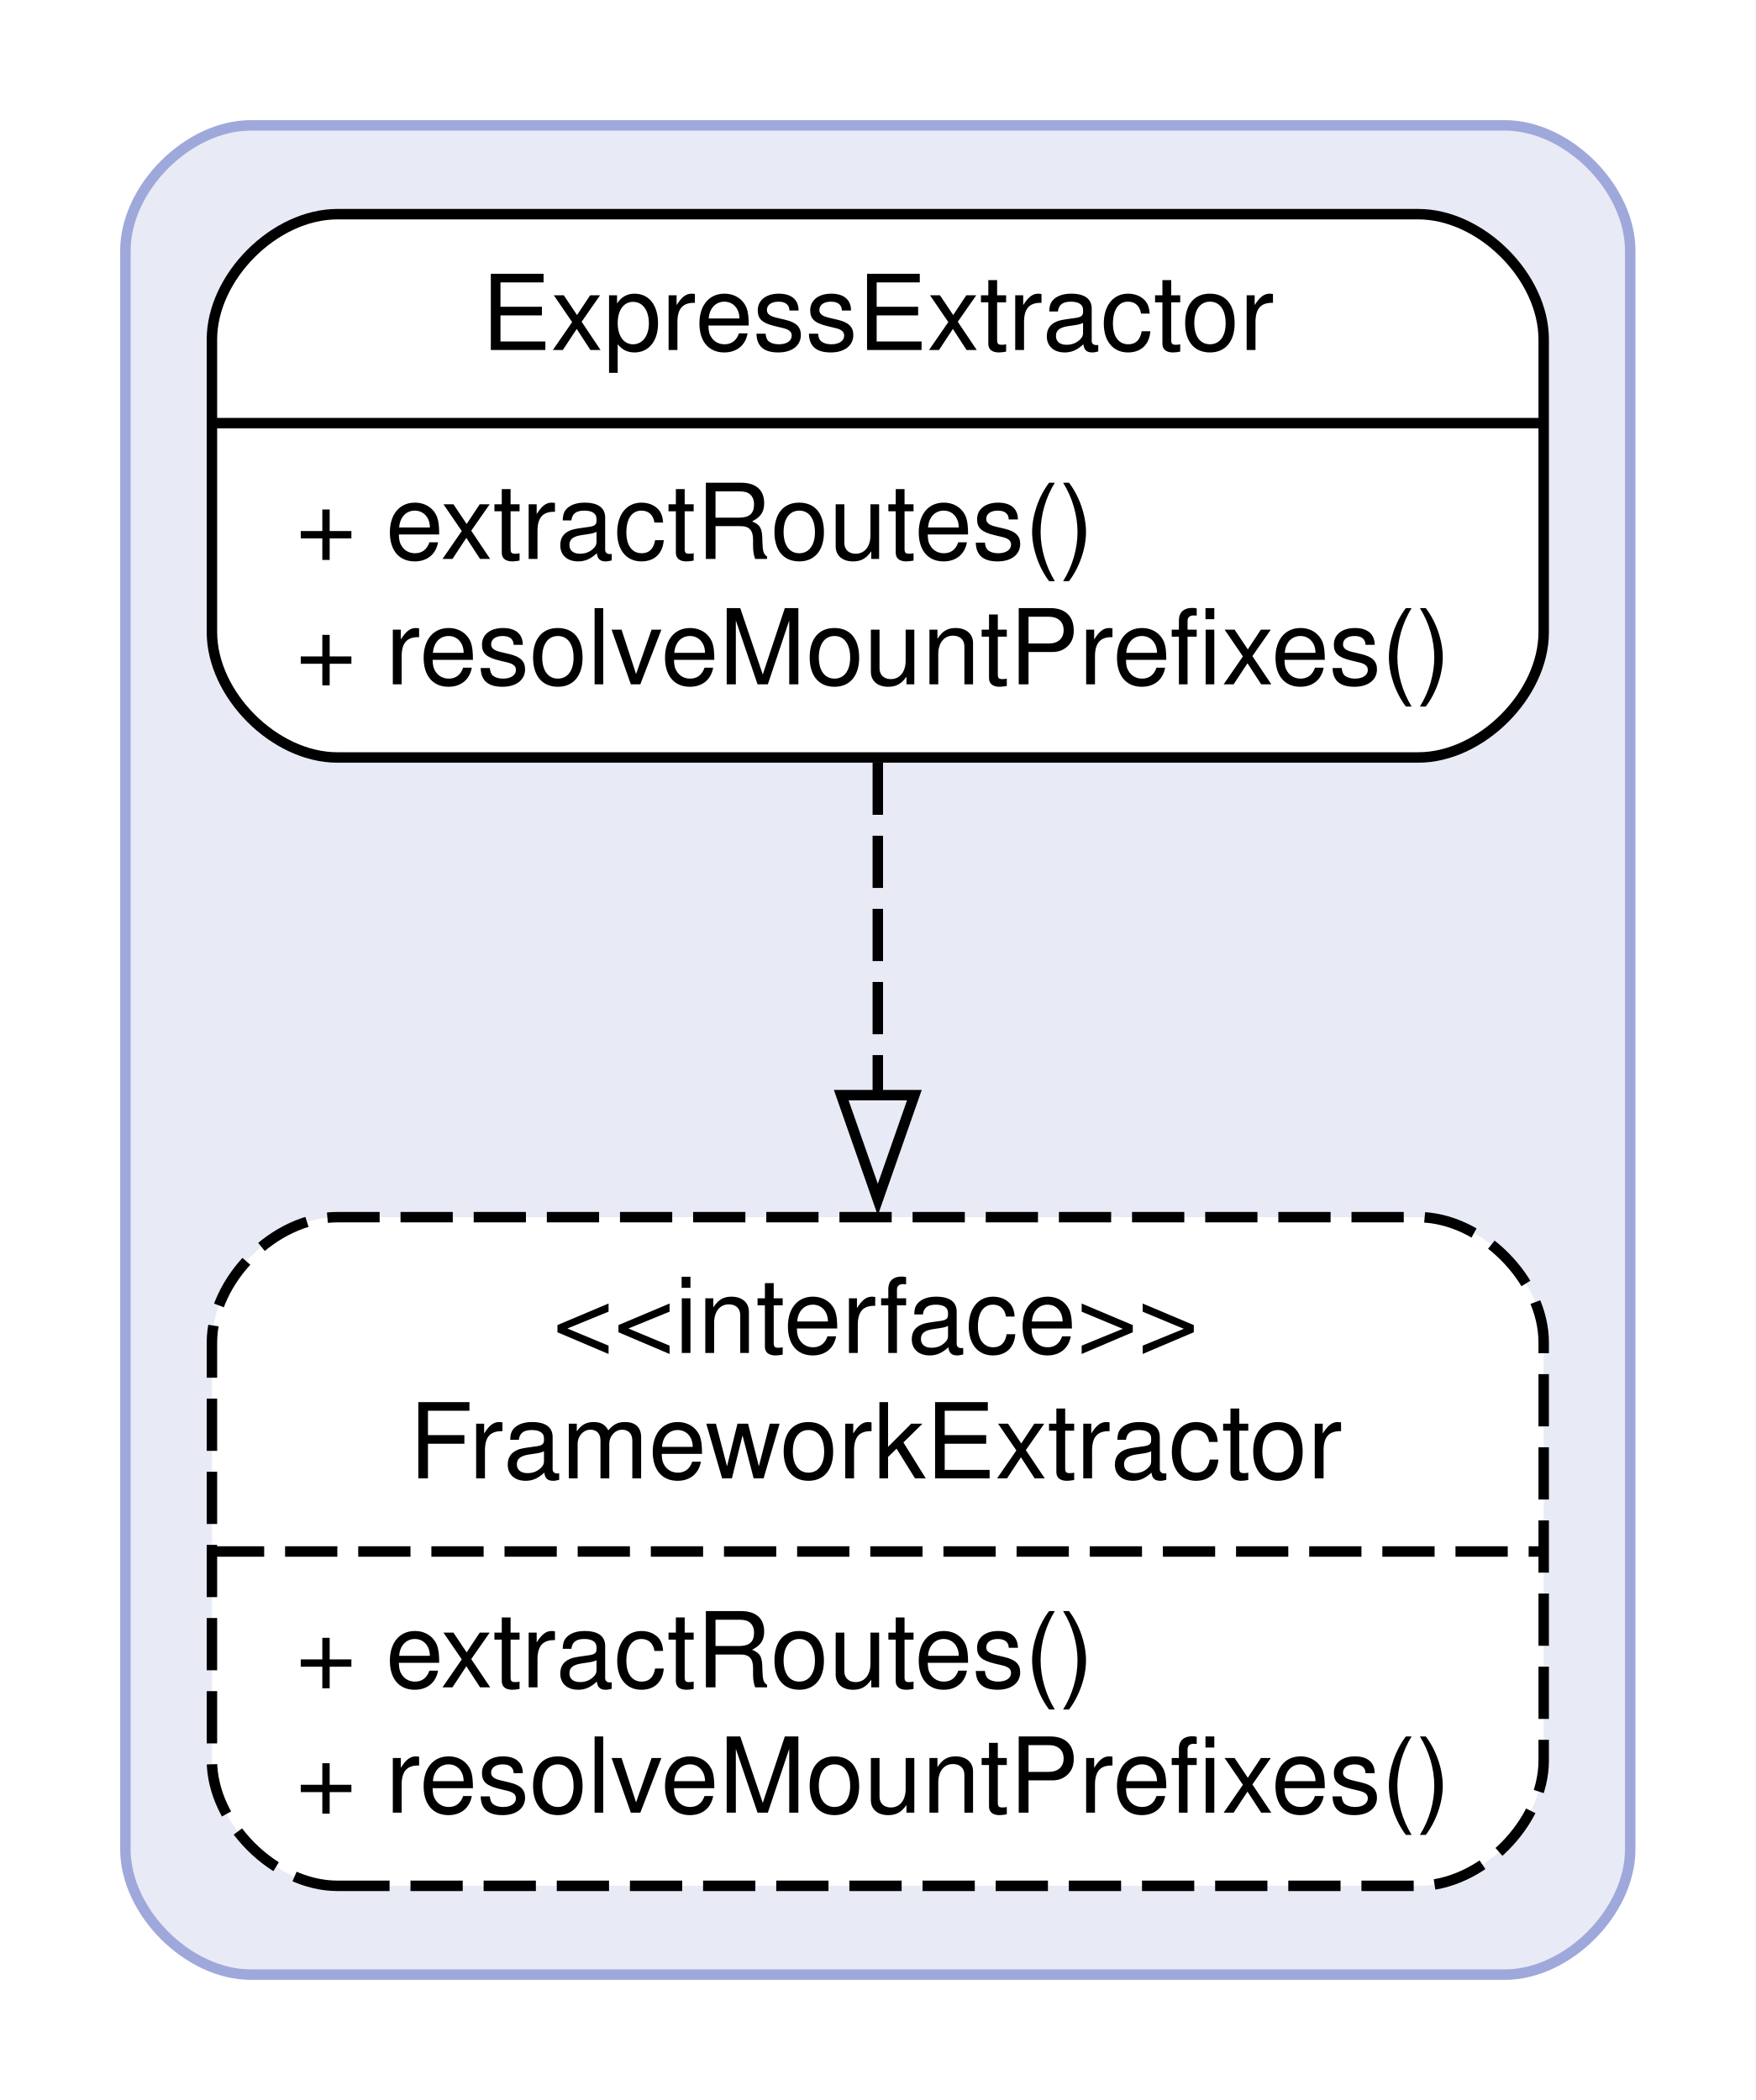
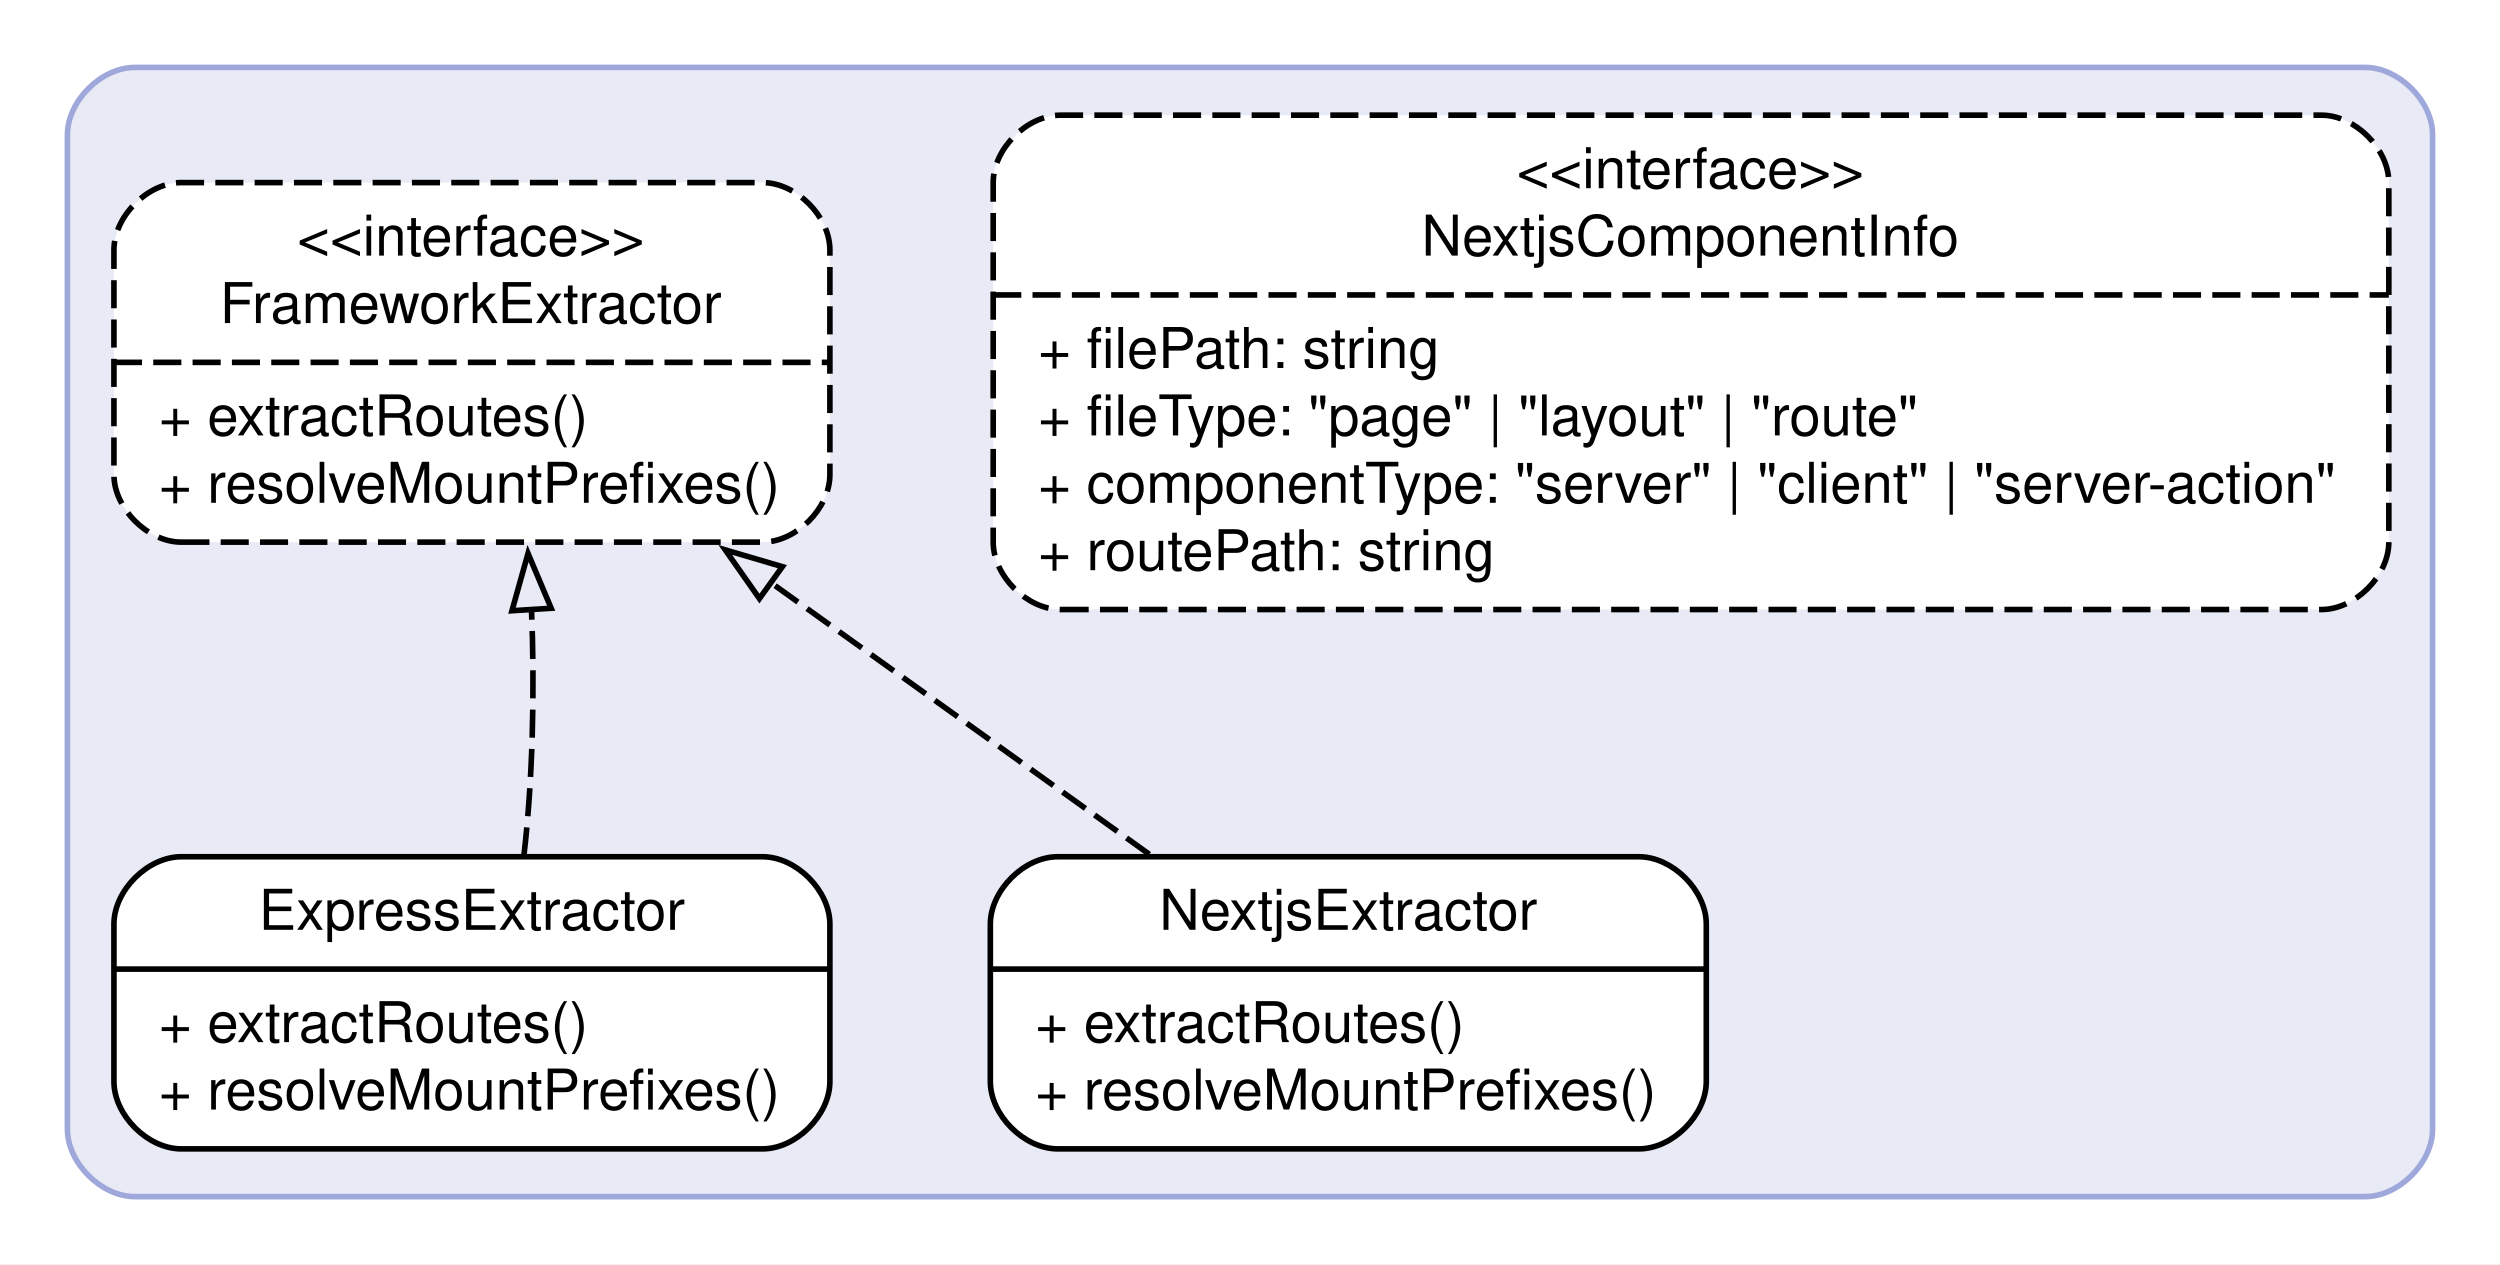
- <svg xmlns="http://www.w3.org/2000/svg" width="168pt" height="201pt" viewBox="0.00 0.00 168.00 201.00">
-   <g id="graph0" class="graph" transform="scale(1 1) rotate(0) translate(4 197)">
-     <polygon fill="white" stroke="none" points="-4,4 -4,-197 164,-197 164,4 -4,4" />
+ <svg xmlns="http://www.w3.org/2000/svg" width="445pt" height="225pt" viewBox="0.00 0.00 445.00 225.00">
+   <g id="graph0" class="graph" transform="scale(1 1) rotate(0) translate(4 221)">
+     <polygon fill="white" stroke="none" points="-4,4 -4,-221 441,-221 441,4 -4,4" />
    <g id="clust1" class="cluster">
-       <path fill="#e8eaf6" stroke="#9fa8da" d="M20,-8C20,-8 140,-8 140,-8 146,-8 152,-14 152,-20 152,-20 152,-173 152,-173 152,-179 146,-185 140,-185 140,-185 20,-185 20,-185 14,-185 8,-179 8,-173 8,-173 8,-20 8,-20 8,-14 14,-8 20,-8" />
+       <path fill="#e8eaf6" stroke="#9fa8da" d="M20,-8C20,-8 417,-8 417,-8 423,-8 429,-14 429,-20 429,-20 429,-197 429,-197 429,-203 423,-209 417,-209 417,-209 20,-209 20,-209 14,-209 8,-203 8,-197 8,-197 8,-20 8,-20 8,-14 14,-8 20,-8" />
    </g>
    <g id="node1" class="node">
-       <path fill="white" stroke="black" stroke-dasharray="5,2" d="M28.28,-16.5C28.28,-16.5 131.72,-16.5 131.72,-16.5 137.72,-16.5 143.72,-22.5 143.72,-28.5 143.72,-28.5 143.72,-68.5 143.72,-68.5 143.72,-74.5 137.72,-80.5 131.72,-80.5 131.72,-80.5 28.28,-80.5 28.28,-80.5 22.28,-80.5 16.28,-74.5 16.28,-68.5 16.28,-68.5 16.28,-28.5 16.28,-28.5 16.28,-22.5 22.28,-16.5 28.28,-16.5" />
-       <text xml:space="preserve" text-anchor="middle" x="79.79" y="-67.5" font-family="Helvetica,sans-Serif" font-size="10.00">&lt;&lt;interface&gt;&gt;</text>
-       <text xml:space="preserve" text-anchor="middle" x="79.79" y="-55.5" font-family="Helvetica,sans-Serif" font-size="10.00">FrameworkExtractor</text>
-       <polyline fill="none" stroke="black" stroke-dasharray="5,2" points="16.28,-48.5 143.72,-48.5" />
+       <path fill="white" stroke="black" stroke-dasharray="5,2" d="M28.28,-124.5C28.28,-124.5 131.72,-124.5 131.72,-124.5 137.72,-124.5 143.72,-130.5 143.72,-136.5 143.72,-136.5 143.72,-176.5 143.72,-176.5 143.72,-182.5 137.72,-188.5 131.72,-188.5 131.72,-188.5 28.28,-188.5 28.28,-188.5 22.28,-188.5 16.28,-182.5 16.28,-176.5 16.28,-176.5 16.28,-136.5 16.28,-136.5 16.28,-130.5 22.28,-124.5 28.28,-124.5" />
+       <text xml:space="preserve" text-anchor="middle" x="79.79" y="-175.5" font-family="Helvetica,sans-Serif" font-size="10.00">&lt;&lt;interface&gt;&gt;</text>
+       <text xml:space="preserve" text-anchor="middle" x="79.79" y="-163.5" font-family="Helvetica,sans-Serif" font-size="10.00">FrameworkExtractor</text>
+       <polyline fill="none" stroke="black" stroke-dasharray="5,2" points="16.28,-156.5 143.72,-156.5" />
+       <text xml:space="preserve" text-anchor="start" x="24.28" y="-143.5" font-family="Helvetica,sans-Serif" font-size="10.00">+ extractRoutes()</text>
+       <text xml:space="preserve" text-anchor="start" x="24.28" y="-131.5" font-family="Helvetica,sans-Serif" font-size="10.00">+ resolveMountPrefixes()</text>
+     </g>
+     <g id="node3" class="node">
+       <path fill="white" stroke="black" d="M28.28,-16.5C28.28,-16.5 131.72,-16.5 131.72,-16.5 137.72,-16.5 143.72,-22.5 143.72,-28.5 143.72,-28.5 143.72,-56.5 143.72,-56.5 143.72,-62.5 137.72,-68.5 131.72,-68.5 131.72,-68.5 28.28,-68.5 28.28,-68.5 22.28,-68.5 16.28,-62.5 16.28,-56.5 16.28,-56.5 16.28,-28.5 16.28,-28.5 16.28,-22.5 22.28,-16.5 28.28,-16.5" />
+       <text xml:space="preserve" text-anchor="middle" x="80" y="-55.5" font-family="Helvetica,sans-Serif" font-size="10.00">ExpressExtractor</text>
+       <polyline fill="none" stroke="black" points="16.28,-48.5 143.72,-48.5" />
      <text xml:space="preserve" text-anchor="start" x="24.28" y="-35.5" font-family="Helvetica,sans-Serif" font-size="10.00">+ extractRoutes()</text>
      <text xml:space="preserve" text-anchor="start" x="24.28" y="-23.5" font-family="Helvetica,sans-Serif" font-size="10.00">+ resolveMountPrefixes()</text>
    </g>
    <g id="node2" class="node">
-       <path fill="white" stroke="black" d="M28.28,-124.5C28.28,-124.5 131.72,-124.5 131.72,-124.5 137.72,-124.5 143.72,-130.5 143.72,-136.5 143.72,-136.5 143.72,-164.5 143.72,-164.5 143.72,-170.5 137.72,-176.5 131.72,-176.5 131.72,-176.5 28.28,-176.5 28.28,-176.5 22.28,-176.5 16.28,-170.5 16.28,-164.5 16.28,-164.5 16.28,-136.5 16.28,-136.5 16.28,-130.5 22.28,-124.5 28.28,-124.5" />
-       <text xml:space="preserve" text-anchor="middle" x="80" y="-163.5" font-family="Helvetica,sans-Serif" font-size="10.00">ExpressExtractor</text>
-       <polyline fill="none" stroke="black" points="16.28,-156.5 143.72,-156.5" />
-       <text xml:space="preserve" text-anchor="start" x="24.28" y="-143.5" font-family="Helvetica,sans-Serif" font-size="10.00">+ extractRoutes()</text>
-       <text xml:space="preserve" text-anchor="start" x="24.28" y="-131.5" font-family="Helvetica,sans-Serif" font-size="10.00">+ resolveMountPrefixes()</text>
+       <path fill="white" stroke="black" stroke-dasharray="5,2" d="M184.79,-112.5C184.79,-112.5 409.21,-112.5 409.21,-112.5 415.21,-112.5 421.21,-118.5 421.21,-124.5 421.21,-124.5 421.21,-188.5 421.21,-188.5 421.21,-194.5 415.21,-200.5 409.21,-200.5 409.21,-200.5 184.79,-200.5 184.79,-200.5 178.79,-200.5 172.79,-194.5 172.79,-188.5 172.79,-188.5 172.79,-124.5 172.79,-124.5 172.79,-118.5 178.79,-112.5 184.79,-112.5" />
+       <text xml:space="preserve" text-anchor="middle" x="296.87" y="-187.5" font-family="Helvetica,sans-Serif" font-size="10.00">&lt;&lt;interface&gt;&gt;</text>
+       <text xml:space="preserve" text-anchor="middle" x="296.87" y="-175.5" font-family="Helvetica,sans-Serif" font-size="10.00">NextjsComponentInfo</text>
+       <polyline fill="none" stroke="black" stroke-dasharray="5,2" points="172.79,-168.5 421.21,-168.5" />
+       <text xml:space="preserve" text-anchor="start" x="180.79" y="-155.5" font-family="Helvetica,sans-Serif" font-size="10.00">+ filePath: string</text>
+       <text xml:space="preserve" text-anchor="start" x="180.79" y="-143.5" font-family="Helvetica,sans-Serif" font-size="10.00">+ fileType: "page" | "layout" | "route"</text>
+       <text xml:space="preserve" text-anchor="start" x="180.79" y="-131.5" font-family="Helvetica,sans-Serif" font-size="10.00">+ componentType: "server" | "client" | "server-action"</text>
+       <text xml:space="preserve" text-anchor="start" x="180.79" y="-119.5" font-family="Helvetica,sans-Serif" font-size="10.00">+ routePath: string</text>
    </g>
-     <g id="edge1" class="edge">
-       <path fill="none" stroke="black" stroke-dasharray="5,2" d="M80,-124.01C80,-114.32 80,-103 80,-92.15" />
-       <polygon fill="none" stroke="black" points="83.5,-92.18 80,-82.18 76.5,-92.18 83.5,-92.18" />
+     <g id="edge2" class="edge">
+       <path fill="none" stroke="black" stroke-dasharray="5,2" d="M89.26,-68.75C90.79,-81.78 91.23,-98.04 90.59,-112.94" />
+       <polygon fill="none" stroke="black" points="87.13,-112.29 89.99,-122.49 94.11,-112.73 87.13,-112.29" />
+     </g>
+     <g id="node4" class="node">
+       <path fill="white" stroke="black" d="M184.28,-16.5C184.28,-16.5 287.72,-16.5 287.72,-16.5 293.72,-16.5 299.72,-22.5 299.72,-28.5 299.72,-28.5 299.72,-56.5 299.72,-56.5 299.72,-62.5 293.72,-68.5 287.72,-68.5 287.72,-68.5 184.28,-68.5 184.28,-68.5 178.28,-68.5 172.28,-62.5 172.28,-56.5 172.28,-56.5 172.28,-28.5 172.28,-28.5 172.28,-22.5 178.28,-16.5 184.28,-16.5" />
+       <text xml:space="preserve" text-anchor="middle" x="236" y="-55.5" font-family="Helvetica,sans-Serif" font-size="10.00">NextjsExtractor</text>
+       <polyline fill="none" stroke="black" points="172.28,-48.5 299.72,-48.5" />
+       <text xml:space="preserve" text-anchor="start" x="180.28" y="-35.5" font-family="Helvetica,sans-Serif" font-size="10.00">+ extractRoutes()</text>
+       <text xml:space="preserve" text-anchor="start" x="180.28" y="-23.5" font-family="Helvetica,sans-Serif" font-size="10.00">+ resolveMountPrefixes()</text>
+     </g>
+     <g id="edge3" class="edge">
+       <path fill="none" stroke="black" stroke-dasharray="5,2" d="M200.58,-68.93C180.68,-83.22 155.43,-101.34 133.19,-117.31" />
+       <polygon fill="none" stroke="black" points="131.18,-114.45 125.1,-123.12 135.26,-120.13 131.18,-114.45" />
    </g>
  </g>
</svg>
